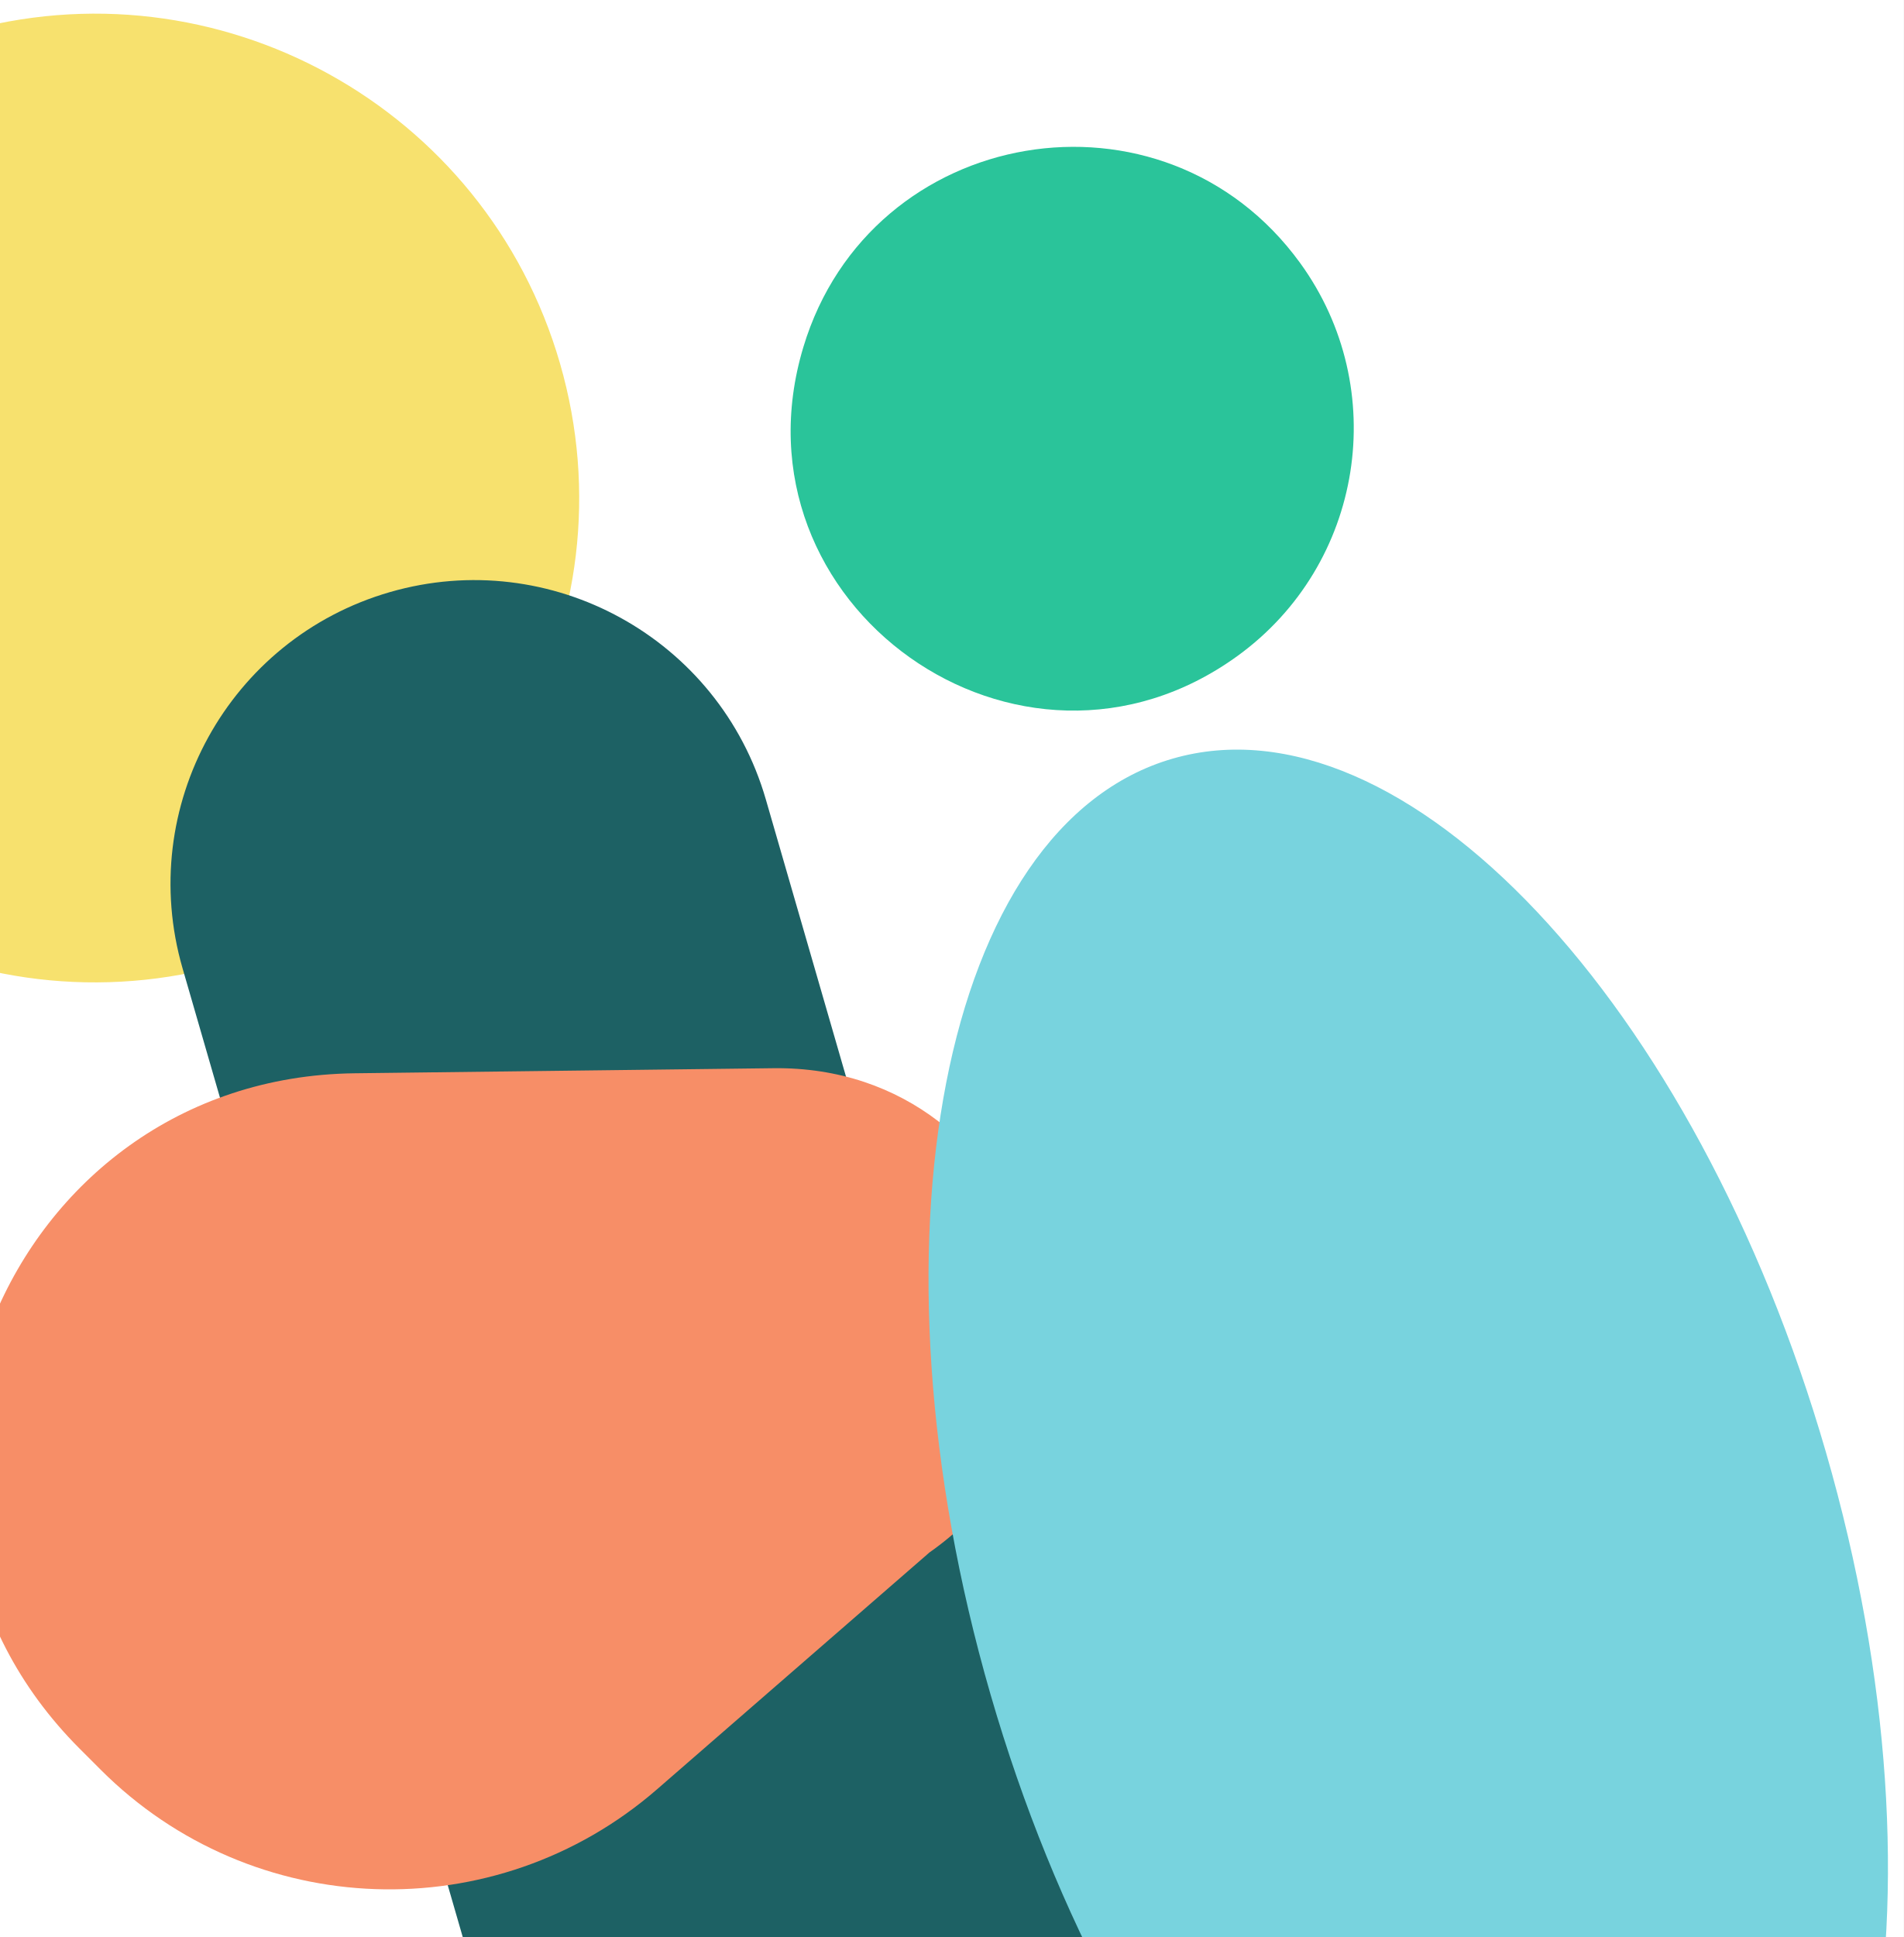
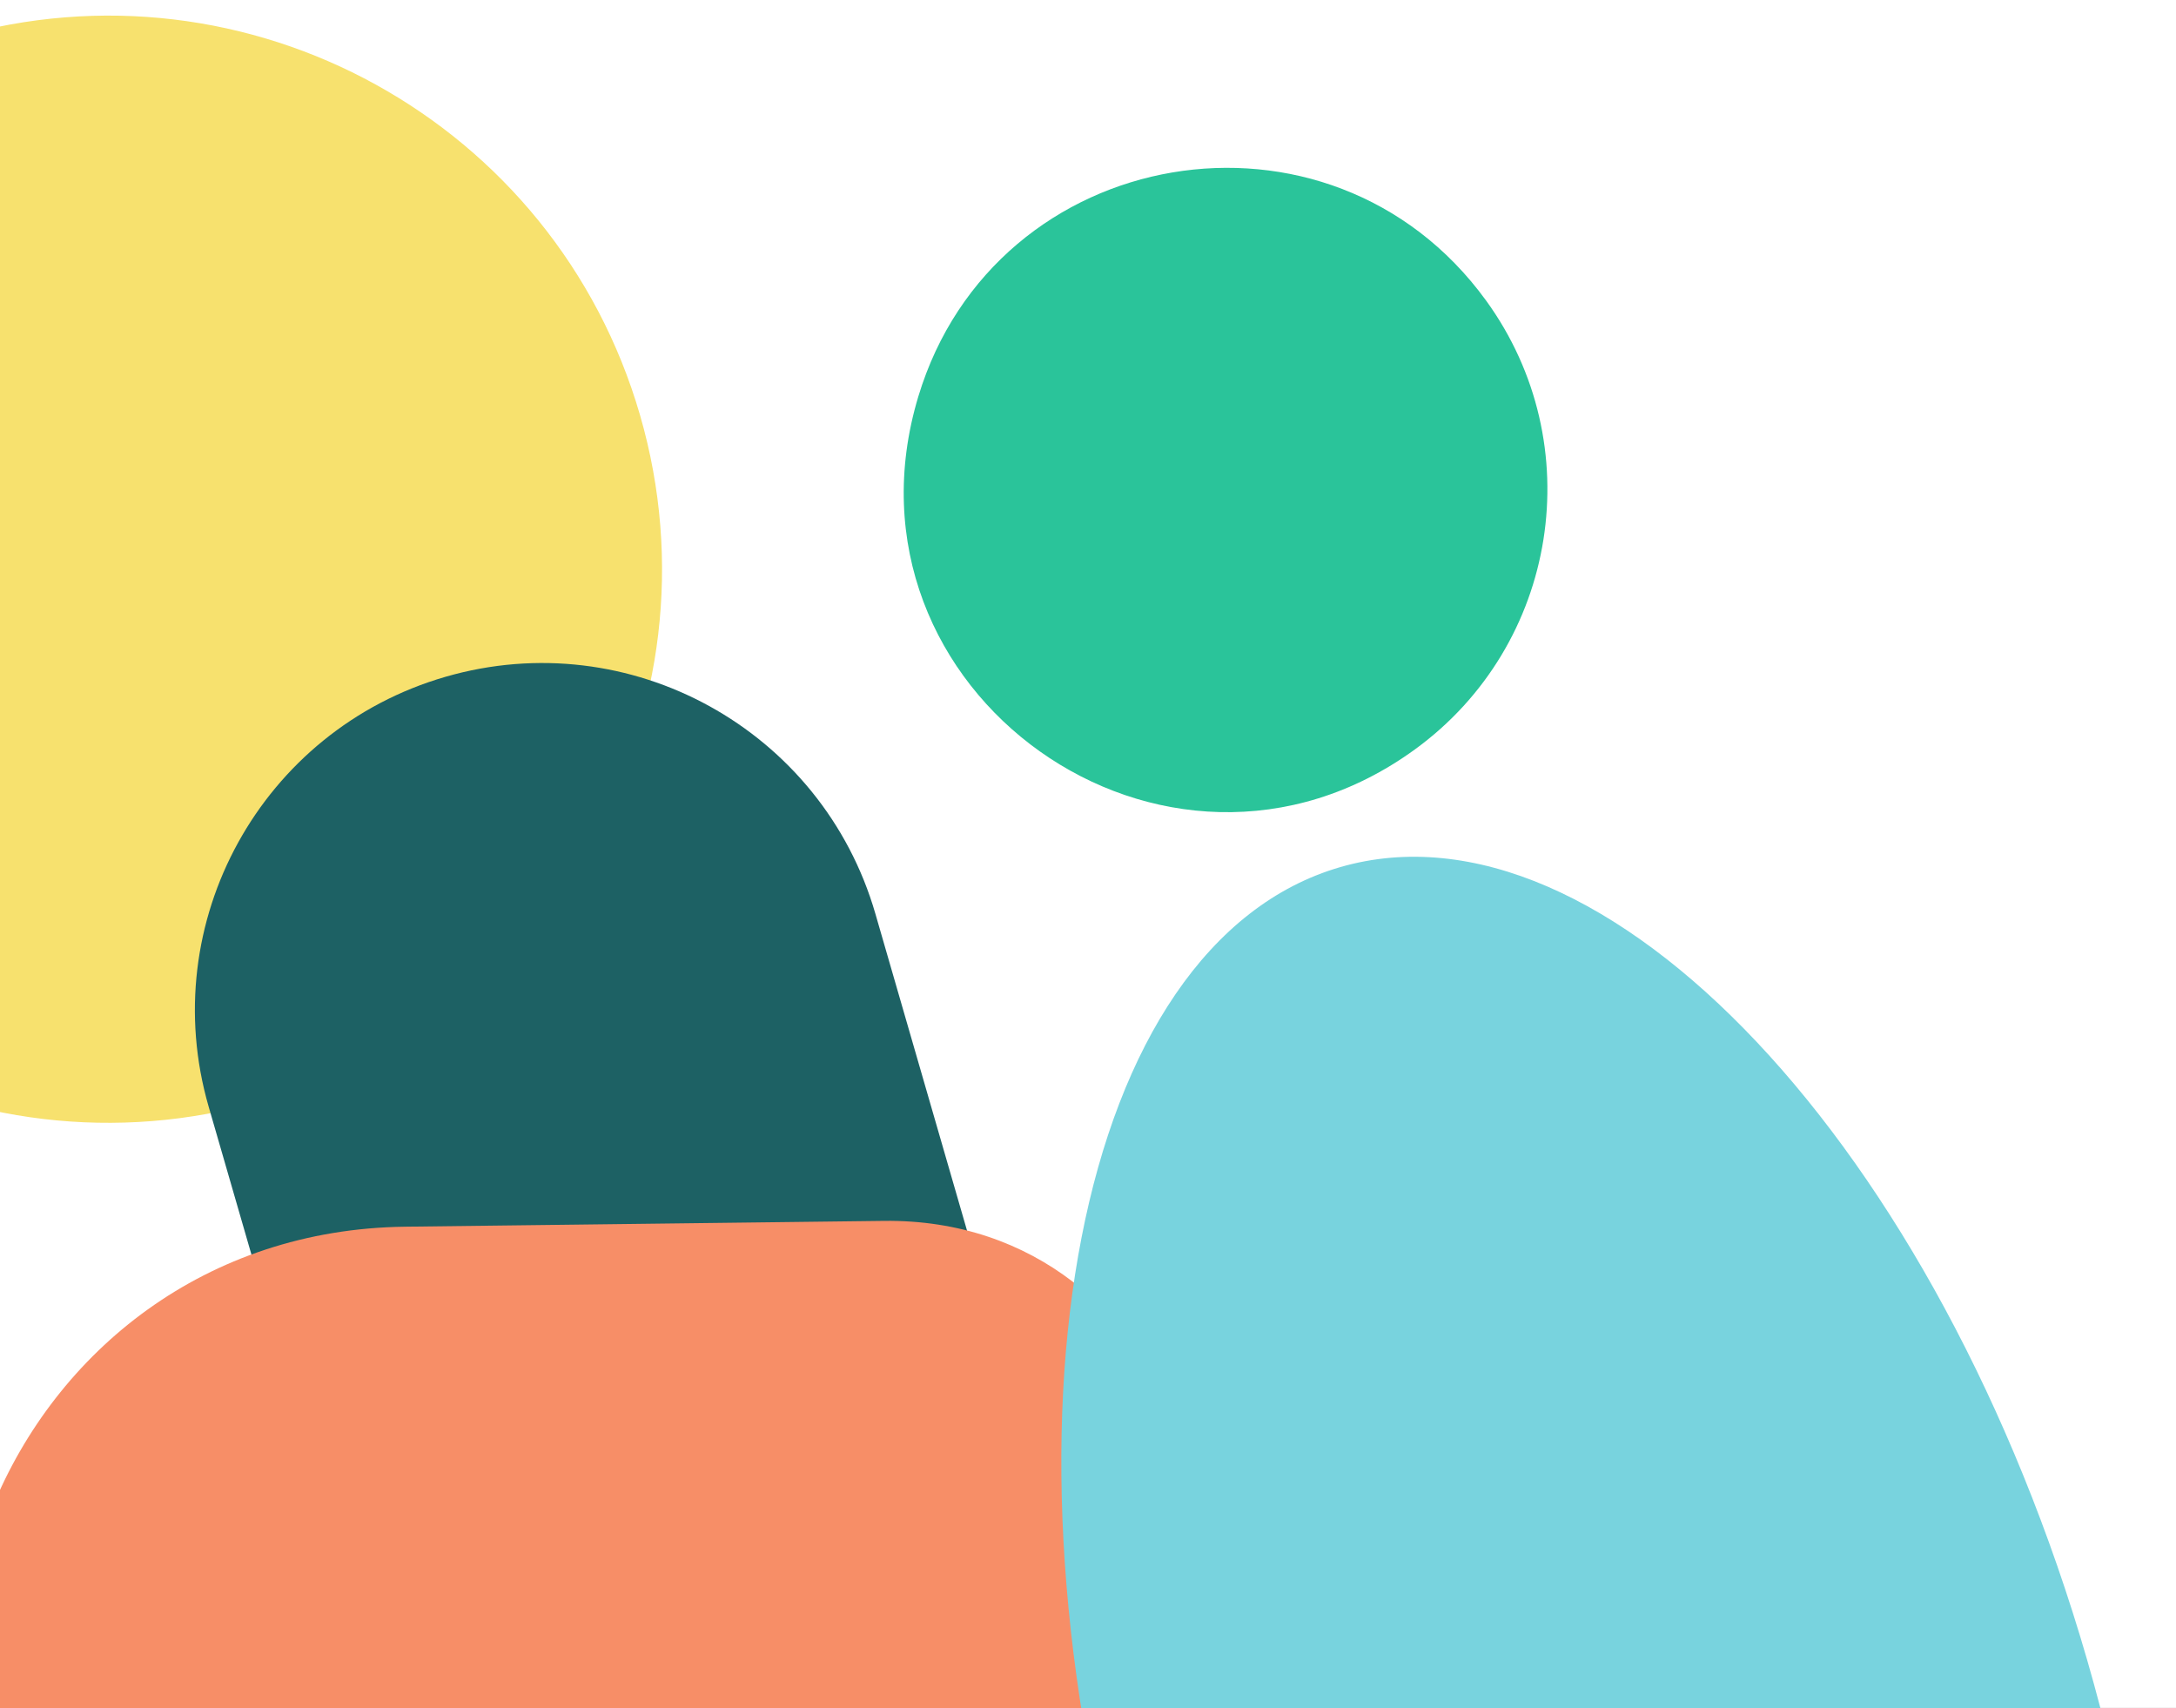
- <svg xmlns="http://www.w3.org/2000/svg" width="348" height="354" viewBox="0 0 348 354" fill="none">
-   <g>
-     <rect width="348" height="354" fill="white" />
-     <path d="M146.86 63.414C159.13 22.722 212.677 13.658 237.654 48.046C254.337 71.013 249.242 103.154 226.275 119.837C186.443 148.769 132.648 110.549 146.86 63.414Z" fill="#2AC49A" />
-     <circle cx="17.356" cy="91.018" r="88.5" transform="rotate(-16.1351 17.3564 91.0181)" fill="#F7E16E" />
-     <rect x="17.945" y="123.639" width="111" height="395" rx="55.5" transform="rotate(-16.1351 17.9451 123.639)" fill="#1D6164" />
-     <path d="M14.555 319.577L18.406 323.43C46.113 351.15 90.543 352.707 120.122 326.995L169.916 283.712C209.103 256.242 189.251 194.641 141.399 195.221L64.824 196.149C0.834 196.924 -30.685 274.316 14.555 319.577Z" fill="#F78E67" />
-     <ellipse cx="257.428" cy="287.543" rx="79.5" ry="155" transform="rotate(-16.1351 257.428 287.543)" fill="#78D3DE" />
-   </g>
+ <svg xmlns="http://www.w3.org/2000/svg" width="348" height="273" viewBox="0 0 348 273" fill="none">
+   <rect width="348" height="273" fill="white" />
+   <path d="M146.86 63.414C159.13 22.722 212.676 13.658 237.654 48.046C254.337 71.013 249.242 103.155 226.275 119.837C186.443 148.769 132.648 110.549 146.86 63.414Z" fill="#2AC49A" />
+   <circle cx="17.356" cy="91.018" r="88.5" transform="rotate(-16.1351 17.3564 91.0181)" fill="#F7E16E" />
+   <rect x="17.945" y="123.64" width="111" height="395" rx="55.5" transform="rotate(-16.1351 17.9451 123.64)" fill="#1D6164" />
+   <path d="M14.555 319.577L18.406 323.43C46.113 351.149 90.543 352.707 120.122 326.995L169.916 283.712C209.103 256.242 189.251 194.641 141.399 195.221L64.824 196.149C0.834 196.924 -30.685 274.316 14.555 319.577Z" fill="#F78E67" />
+   <ellipse cx="257.428" cy="287.543" rx="79.5" ry="155" transform="rotate(-16.1351 257.428 287.543)" fill="#78D3DE" />
  <defs>
- </defs>
+     <clipPath id="clip0">
+       <rect width="348" height="273" fill="white" />
+     </clipPath>
+   </defs>
</svg>
